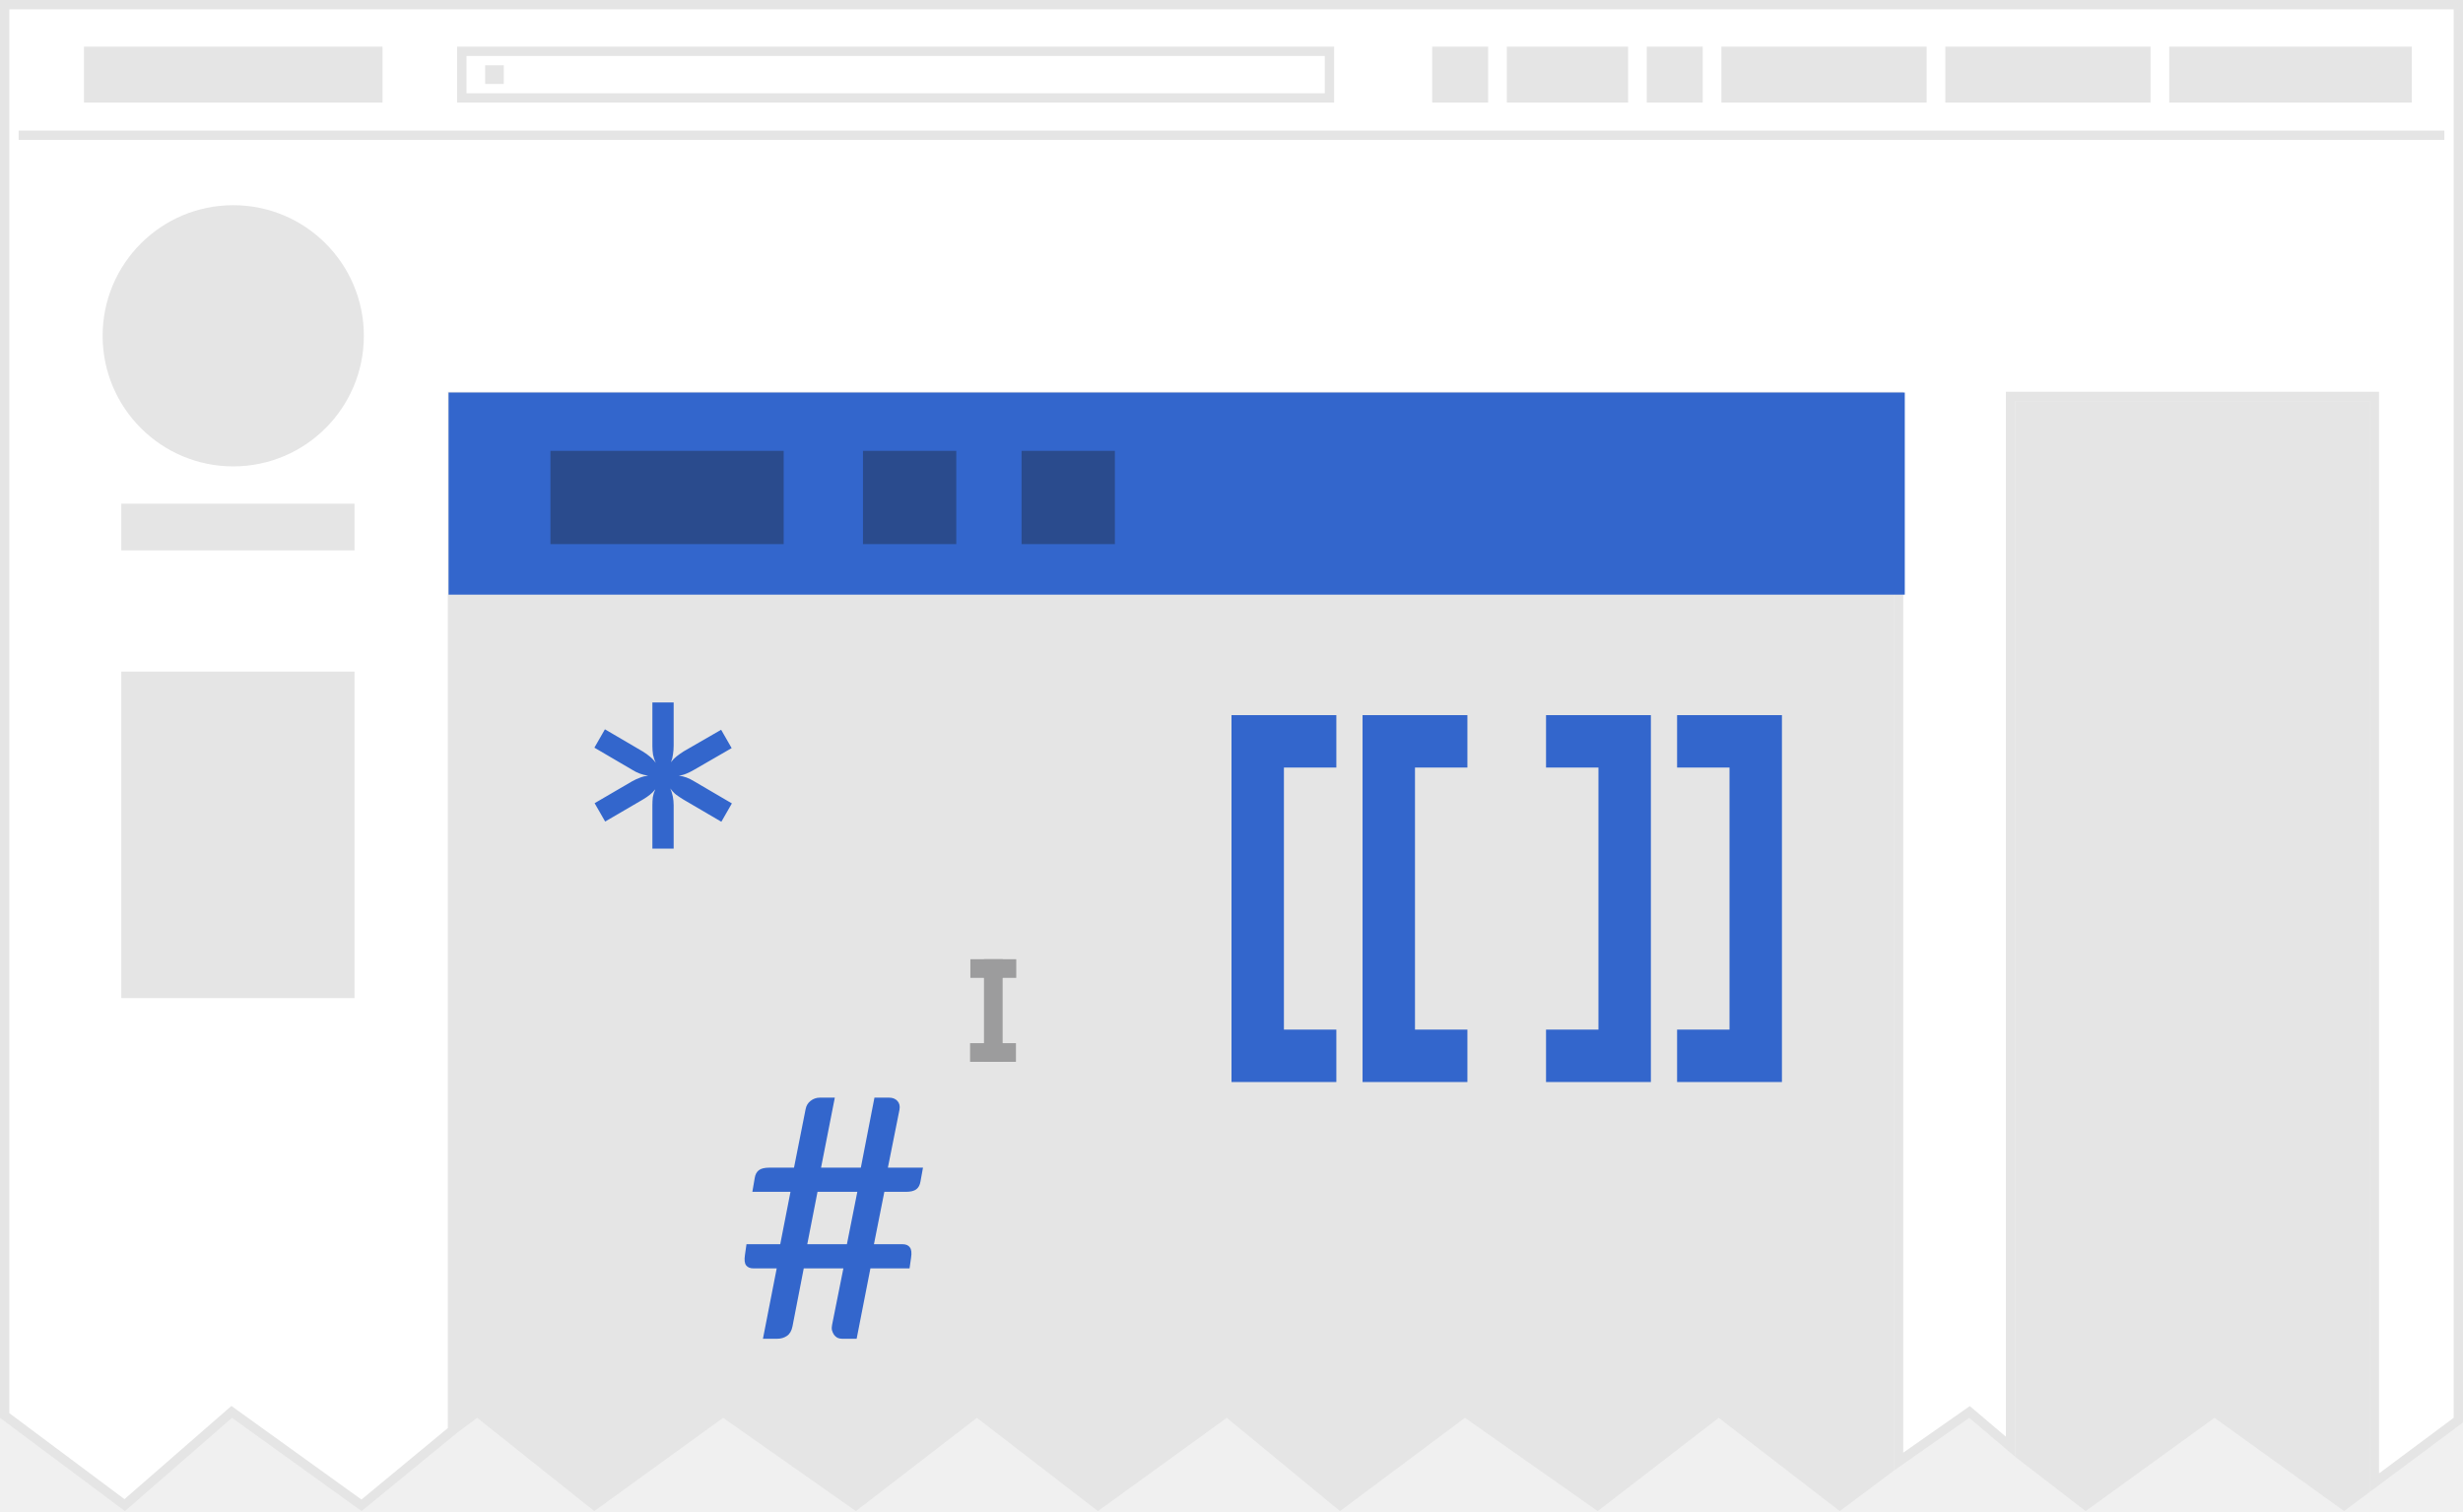
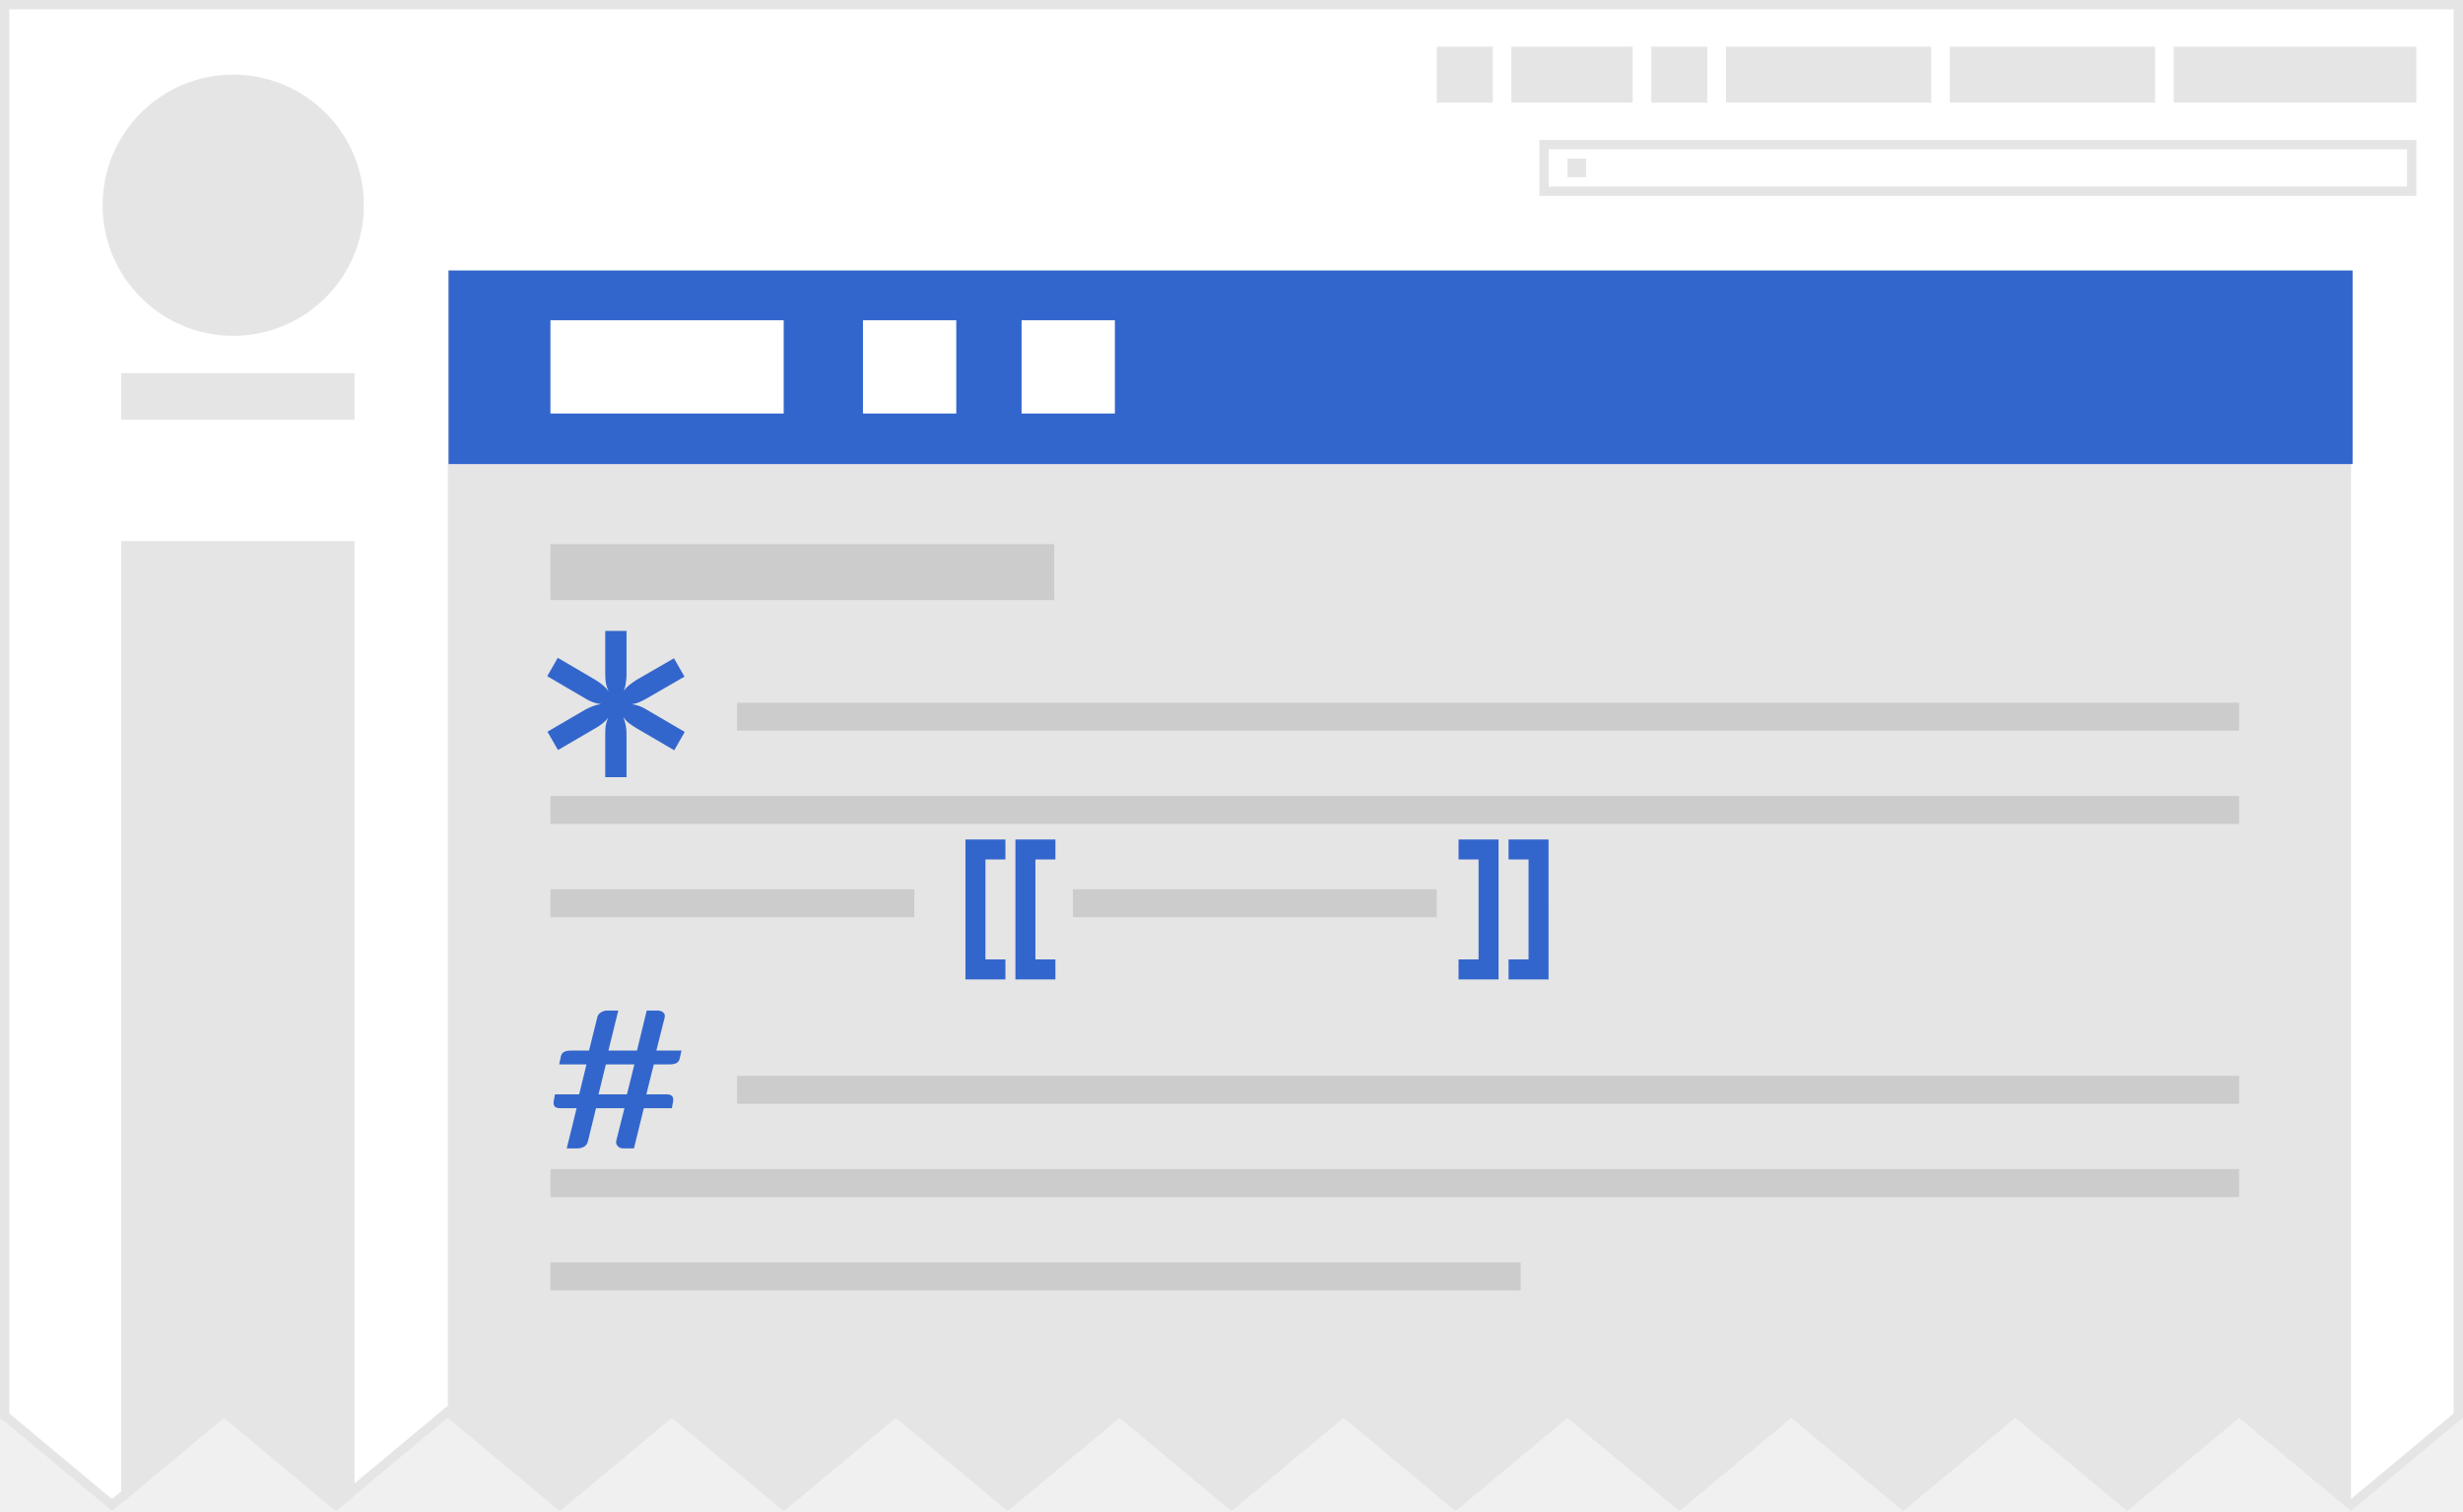
- <svg xmlns="http://www.w3.org/2000/svg" version="1.1" width="264" height="162" viewBox="0 0 264 162" id="svg2">
-   <defs id="defs78" />
-   <g id="g3-9">
-     <g id="g5-4">
-       <path d="m 263.5,152.249 -9,6.705 V 42.5 h -39 v 112.6 l -4.393,-3.731 -7.607,5.33 V 42.5 H 48.5 V 153.35 L 38.749,161.38 24.833,151.361 13.366,161.357 0.5,151.749 V 0.5 h 263 z" id="polygon7-8" style="fill:#ffffff" />
+ <svg xmlns="http://www.w3.org/2000/svg" width="264" height="162" viewBox="0 0 264 162" id="svg2">
+   <defs id="defs78">
+     <clipPath id="jagged-edge">
+       <path id="path5595" d="M0 0v152l12 10 12-10 12 10 12-10 12 10 12-10 12 10 12-10 12 10 12-10 12 10 12-10 12 10 12-10 12 10 12-10 12 10 12-10 12 10 12-10 12 10 12-10V0z" />
+     </clipPath>
+   </defs>
+   <g id="screenshot" clip-path="url(#jagged-edge)">
+     <path fill="#fff" d="M263.5 162.25l-263-.5V.5h263z" id="background" />
+     <path fill="#e5e5e5" d="M252 162.496V29H48v133.496z" id="article" />
+     <path fill="#e5e5e5" d="M11 22c0-7.732 6.268-14 14-14s14 6.268 14 14-6.268 14-14 14-14-6.268-14-14z" id="logo" />
+     <path fill="#e5e5e5" d="M38 163.807V58H13v105.807h25z" id="sidebar" />
+     <g fill="#e5e5e5" id="personal-tools">
+       <path id="path5603" d="M233 5h26v6h-26V5zm-24 0h22v6h-22zm-24 0h22v6h-22zm-23 0h13v6h-13zm15 0h6v6h-6zm-23 0h6v6h-6z" />
    </g>
-     <g id="g9-7">
-       <g id="g11-9">
-         <path d="m 263,1 v 150.998 l -8,5.96 V 42 h -40 v 112.02 l -3.274,-2.781 -0.589,-0.498 -0.633,0.441 -6.504,4.556 V 42 H 48 v 111.1 l -9.257,7.66 -13.295,-9.57 -0.645,-0.463 -0.598,0.521 -10.864,9.47 L 1,151.499 V 1 h 262 m 1,-1 H 0 V 152 L 13.391,162 24.865,152 38.756,162 49,153.6 V 43 H 203 V 157.66 L 211.078,152 216,156.18 V 43 h 38 v 116.95 l 10,-7.45 V 0 z" id="path13-5" style="fill:#e5e5e5" />
-       </g>
+     <g fill="#e5e5e5" id="search">
+       <path d="M258 16v4h-92v-4h92m1-1h-94v6h94v-6z" id="path5717" />
+       <path d="M168 17h2v2h-2z" id="icon" />
+     </g>
+     <path fill="#e5e5e5" d="M38 45v-5H13v5h25z" id="sitename" />
+     <path fill="#e5e5e5" id="border" d="M0 0v162h264V0zm1 1h262v150.533l-11 9.166-12-10-12 10-12-10-12 10-12-10-12 10-12-10-12 10-12-10-12 10-12-10-12 10-12-10-12 10-12-10-12 10-12-10-12 10-12-10-12 10-11-9.168z" />
+     <g id="g76-6">
+       <path transform="translate(0 -14)" fill="#36c" id="rect78-6" d="M48.083 43h204.084v20.75H48.083z" />
+     </g>
+     <g fill="#fff" id="g5278">
+       <path id="path112-4" d="M59 34.333h25v10H59v-10z" />
+       <path d="M92.5 34.333h10v10h-10z" id="rect116-9" />
+       <path d="M109.5 34.333h10v10h-10z" id="rect120-7" />
+     </g>
+     <g font-size="48" font-weight="500" id="*-copy" fill="#36c">
+       <path transform="translate(-5.052 -9.663)" id="path3076" d="M78.447 88.13l-1.128 1.968-4.058-2.376a11.313 11.313 0 0 1-.792-.528 3.114 3.114 0 0 1-.623-.672c.24.56.36 1.16.36 1.8v4.656h-2.28v-4.632c0-.32.016-.616.048-.888a3.2 3.2 0 0 1 .264-.84 3.547 3.547 0 0 1-.6.6 6.7 6.7 0 0 1-.746.504l-4.032 2.352-1.128-1.968 4.032-2.352a5.52 5.52 0 0 1 .84-.384c.272-.112.56-.184.864-.216a4.147 4.147 0 0 1-1.703-.624l-4.056-2.376 1.13-1.968 4.056 2.376c.288.176.544.36.768.552.24.192.448.416.624.672a3.914 3.914 0 0 1-.288-.864 5.99 5.99 0 0 1-.073-.936v-4.68h2.28v4.632c0 .32-.024.632-.072.936a3.094 3.094 0 0 1-.216.84 3.18 3.18 0 0 1 .6-.624c.222-.176.47-.352.742-.528l4.032-2.328 1.128 1.968-4.032 2.328c-.27.16-.543.296-.815.408a2.79 2.79 0 0 1-.816.216c.542.064 1.086.264 1.63.6l4.056 2.376" />
+     </g>
+     <path id="Combined-Shape-Copy" d="M165.983 90h-4.286v2.143h2.144v10.714h-2.143V105h4.286zm-5.357 0h-4.287v2.143h2.143v10.714h-2.144V105h4.286zm-57.144 0h4.286v2.143h-2.143v10.714h2.143V105h-4.286zm5.358 0h4.286v2.143h-2.144v10.714h2.144V105h-4.286z" fill="#36c" stroke-width=".381" />
+     <g font-size="36" font-weight="500" id="#-copy" fill="#36c">
+       <path transform="matrix(.71725 0 0 .57193 2.09 39.89)" id="path3073" d="M91.893 129.772h-4.266l-1.098 5.616h4.246l1.116-5.616m7.038-2.592l-.27 1.494c-.06.372-.21.648-.45.828-.24.18-.61.27-1.115.27H94.79l-1.115 5.616h3.06c.372 0 .636.114.792.342.168.216.21.588.126 1.116l-.162 1.134H93.3l-1.476 7.542H90.24c-.17 0-.33-.036-.487-.108a1.166 1.166 0 0 1-.36-.324 1.622 1.622 0 0 1-.215-.486c-.036-.18-.03-.378.018-.594l1.206-6.03h-4.25l-1.205 6.21c-.096.48-.294.822-.594 1.026-.3.204-.64.306-1.025.306H81.78l1.476-7.542H80.77c-.36 0-.625-.108-.793-.324-.168-.216-.21-.594-.126-1.134l.164-1.134h3.618l1.1-5.616h-4.087l.252-1.476c.06-.384.21-.666.45-.846.24-.18.612-.27 1.116-.27h2.647l1.242-6.264c.07-.384.25-.684.54-.9a1.577 1.577 0 0 1 1.007-.342h1.583l-1.475 7.506h4.266l1.46-7.506H95.3c.383 0 .683.12.9.36.215.24.287.552.215.936l-1.24 6.21h3.76" />
+     </g>
+     <g id="g80-1-3">
+       <path transform="translate(0 -14)" id="rect82-3-5" d="M59 72.333h54v6H59z" fill="#cdcccc" />
+     </g>
+     <g id="g88-0">
+       <path transform="matrix(.8895 0 0 1 26.52 -8)" id="rect90-2" d="M59 123.334h181v3H59z" fill="#cdcccc" />
+     </g>
+     <g id="g92-4">
+       <path transform="translate(0 2)" id="rect94-2" d="M59 133.334h104v3H59z" fill="#cdcccc" />
+     </g>
+     <g id="g104-7">
+       <path transform="translate(0 -14)" id="rect106-4" d="M59 109.334h39v3H59z" fill="#cdcccc" />
+     </g>
+     <g id="g88-0-9">
+       <path transform="translate(0 2)" id="rect90-2-0" d="M59 123.334h181v3H59z" fill="#cdcccc" />
+     </g>
+     <g id="g104-7-6">
+       <path transform="translate(56 -14)" id="rect106-4-2" d="M59 109.334h39v3H59z" fill="#cdcccc" />
+     </g>
+     <g id="g88-0-91">
+       <path transform="matrix(.8895 0 0 1 26.52 -48)" id="rect90-2-2" d="M59 123.334h181v3H59z" fill="#cdcccc" />
+     </g>
+     <g id="g88-0-9-7">
+       <path transform="translate(0 -38)" id="rect90-2-0-0" d="M59 123.334h181v3H59z" fill="#cdcccc" />
    </g>
  </g>
-   <g id="g15-0">
-     <path d="M 203,157.66 V 43 H 49 v 110.6 l 2.145,-1.6 12.555,10 13.809,-10 14.229,10 12.972,-10 12.973,10 13.811,-10 12.136,10 13.391,-10 14.229,10 12.972,-10 12.974,10 5.804,-4.34 z" id="path17-8" style="fill:#e5e5e5" />
-   </g>
-   <g id="Ellipse-6">
-     <path d="m 11,36 c 0,-7.732 6.268,-14 14,-14 7.732,0 14,6.268 14,14 0,7.732 -6.268,14 -14,14 -7.732,0 -14,-6.268 -14,-14 z" id="path20-7" style="fill:#e5e5e5" />
-   </g>
-   <g id="g22-9">
-     <path d="M 254,159.95 V 43 h -38 v 113.18 l 7.551,5.82 13.811,-10 13.891,10 2.747,-2.05 z" id="path24-3" style="fill:#e5e5e5" />
-   </g>
-   <g id="g26-4">
-     <path d="M 38,107 V 72 H 13 v 35 h 25 z" id="path28-4" style="fill:#e5e5e5" />
-   </g>
-   <g id="g30-7">
-     <path d="m 232.51,5 h 26 v 6 h -26 V 5 z" id="path32-0" style="fill:#e5e5e5" />
-   </g>
-   <g id="g34-2">
-     <path d="m 208.51,5 h 22 v 6 h -22 z" id="rect36-6" style="fill:#e5e5e5" />
-   </g>
-   <g id="g38-9">
-     <path d="m 142,6 v 4 H 50 V 6 h 92 m 1,-1 H 49 v 6 h 94 V 5 z" id="path40-4" style="fill:#e5e5e5" />
-   </g>
-   <g id="g42-5">
-     <path d="m 184.51,5 h 22 v 6 h -22 z" id="rect44-0" style="fill:#e5e5e5" />
-   </g>
-   <g id="g46-2">
-     <path d="m 161.51,5 h 13 v 6 h -13 z" id="rect48-3" style="fill:#e5e5e5" />
-   </g>
-   <g id="g50-8">
-     <path d="m 176.51,5 h 6 v 6 h -6 z" id="rect52-8" style="fill:#e5e5e5" />
-   </g>
-   <g id="g54-8">
-     <path d="m 153.51,5 h 6 v 6 h -6 z" id="rect56-7" style="fill:#e5e5e5" />
-   </g>
-   <g id="g58-5">
-     <path d="m 9,5 h 32 v 6 H 9 z" id="rect60-0" style="fill:#e5e5e5" />
-   </g>
-   <g id="g62-9" style="fill:#e5e5e5">
-     <path d="M 2,14.5 H 262" id="path64-4" />
-     <path d="m 2,14 h 260 v 1 H 2 z" id="rect66-6" />
-   </g>
-   <g id="g68-0">
-     <path d="m 52,7 h 2 v 2 h -2 z" id="rect70-3" style="fill:#e5e5e5" />
-   </g>
-   <g id="g72-5">
-     <path d="M 38,59 V 54 H 13 v 5 h 25 z" id="path74-5" style="fill:#e5e5e5" />
-   </g>
-   <path d="M 48.083,42.083 H 204.167 V 63.75 H 48.083 z" id="rect78-6" style="fill:#3366cc;fill-opacity:1" />
-   <g id="g100-4" />
-   <g id="g3823">
-     <g id="g110-0">
-       <path d="m 59,48.333 h 25 v 10 H 59 v -10 z" id="path112-4" style="fill:#2a4b8d;fill-opacity:1" />
-     </g>
-     <path d="m 92.5,48.333 h 10 v 10 h -10 z" id="rect116-9" style="fill:#2a4b8d;fill-opacity:1" />
-     <path d="m 109.5,48.333 h 10 v 10 h -10 z" id="rect120-7" style="fill:#2a4b8d;fill-opacity:1" />
-   </g>
-   <g transform="translate(4,-2)" id="g122-1" style="fill:#9c9c9d">
-     <g id="g124-1">
-       <g id="Line-3">
-         <path d="m 101.469,106.734 h 2 v 8.1 h -2 z" id="rect127-7" />
-       </g>
-       <g id="Line2-3">
-         <path d="m 101.469,104.834 h 2 v 2 h -2 z" id="rect130-8" />
-       </g>
-       <g id="Line3-5">
-         <path d="m 101.469,113.834 h 2 v 2 h -2 z" id="rect133-9" />
-       </g>
-     </g>
-     <g id="g135-4">
-       <path d="m 100.011,104.834 h 4.917 v 2 h -4.917 z" id="rect137-1" />
-     </g>
-     <g id="g139-0">
-       <path d="m 99.979,113.834 h 4.917 v 2 h -4.917 z" id="rect141-0" />
-     </g>
-   </g>
-   <g transform="translate(0,-2)" id="*-copy" style="font-size:48px;font-weight:500;fill:#3366cc;font-family:'Lato-Semibold, Lato'">
-     <path d="m 78.447,88.13 -1.128,1.968 -4.056,-2.376 c -0.288,-0.176 -0.552,-0.352 -0.792,-0.528 -0.24,-0.192 -0.448,-0.416 -0.624,-0.672 0.24,0.56 0.36,1.16 0.36,1.8 l 0,4.656 -2.28,0 0,-4.632 c -9e-6,-0.32 0.016,-0.616 0.048,-0.888 0.048,-0.288 0.136,-0.568 0.264,-0.84 -0.176,0.224 -0.376,0.424 -0.6,0.6 -0.224,0.176 -0.472,0.344 -0.744,0.504 l -4.032,2.352 -1.128,-1.968 4.032,-2.352 c 0.288,-0.16 0.568,-0.288 0.84,-0.384 0.272,-0.112 0.56,-0.184 0.864,-0.216 -0.608,-0.08 -1.176,-0.288 -1.704,-0.624 l -4.056,-2.376 1.128,-1.968 4.056,2.376 c 0.288,0.176 0.544,0.36 0.768,0.552 0.24,0.192 0.448,0.416 0.624,0.672 -0.128,-0.272 -0.224,-0.56 -0.288,-0.864 -0.048,-0.304 -0.072,-0.616 -0.072,-0.936 l 0,-4.68 2.28,0 0,4.632 c -1.1e-5,0.32 -0.024,0.632 -0.072,0.936 -0.032,0.288 -0.104,0.568 -0.216,0.84 0.176,-0.24 0.376,-0.448 0.6,-0.624 0.224,-0.176 0.472,-0.352 0.744,-0.528 l 4.032,-2.328 1.128,1.968 -4.032,2.328 c -0.272,0.16 -0.544,0.296 -0.816,0.408 -0.256,0.112 -0.528,0.184 -0.816,0.216 0.544,0.064 1.088,0.264 1.632,0.6 l 4.056,2.376" id="path3076" />
-   </g>
-   <path d="m 191,76.667 -11.238,0 0,5.619 5.619,0 0,28.095 -5.619,0 0,5.619 11.238,0 0,-39.333 z m -14.048,0 -11.238,0 0,5.619 5.619,0 0,28.095 -5.619,0 0,5.619 11.238,0 0,-39.333 z m -44.952,0 11.238,0 0,5.619 -5.619,0 0,28.095 5.619,0 0,5.619 L 132,116 132,76.667 z m 14.048,0 11.238,0 0,5.619 -5.619,0 0,28.095 5.619,0 0,5.619 -11.238,0 0,-39.333 z" id="Combined-Shape-Copy" style="fill:#3366cc" />
-   <g transform="translate(0,-2)" id="#-copy" style="font-size:36px;font-weight:500;fill:#3366cc;font-family:'Lato-Semibold, Lato'">
-     <path d="m 91.893,129.772 -4.266,0 -1.098,5.616 4.248,0 1.116,-5.616 m 7.038,-2.592 -0.27,1.494 c -0.06,0.372 -0.21,0.648 -0.45,0.828 -0.24,0.18 -0.612,0.27 -1.116,0.27 l -2.304,0 -1.116,5.616 3.06,0 c 0.372,10e-6 0.636,0.114 0.792,0.342 0.168,0.216 0.21,0.588 0.126,1.116 l -0.162,1.134 -4.194,0 -1.476,7.542 -1.584,0 c -0.168,0 -0.33,-0.036 -0.486,-0.108 -0.144,-0.084 -0.264,-0.192 -0.36,-0.324 -0.096,-0.144 -0.168,-0.306 -0.216,-0.486 -0.036,-0.18 -0.03,-0.378 0.018,-0.594 l 1.206,-6.03 -4.248,0 -1.206,6.21 c -0.096,0.48 -0.294,0.822 -0.594,1.026 -0.3,0.204 -0.642,0.306 -1.026,0.306 l -1.548,0 1.476,-7.542 -2.484,0 c -0.36,1e-5 -0.624,-0.108 -0.792,-0.324 -0.168,-0.216 -0.21,-0.594 -0.126,-1.134 l 0.162,-1.134 3.618,0 1.098,-5.616 -4.086,0 0.252,-1.476 c 0.06,-0.384 0.21,-0.666 0.45,-0.846 0.24,-0.18 0.612,-0.27 1.116,-0.27 l 2.646,0 1.242,-6.264 c 0.072,-0.384 0.252,-0.684 0.54,-0.9 0.288,-0.228 0.624,-0.342 1.008,-0.342 l 1.584,0 -1.476,7.506 4.266,0 1.458,-7.506 1.566,0 c 0.384,3e-5 0.684,0.12 0.9,0.36 0.216,0.24 0.288,0.552 0.216,0.936 l -1.242,6.21 3.762,0" id="path3073" />
-   </g>
</svg>
